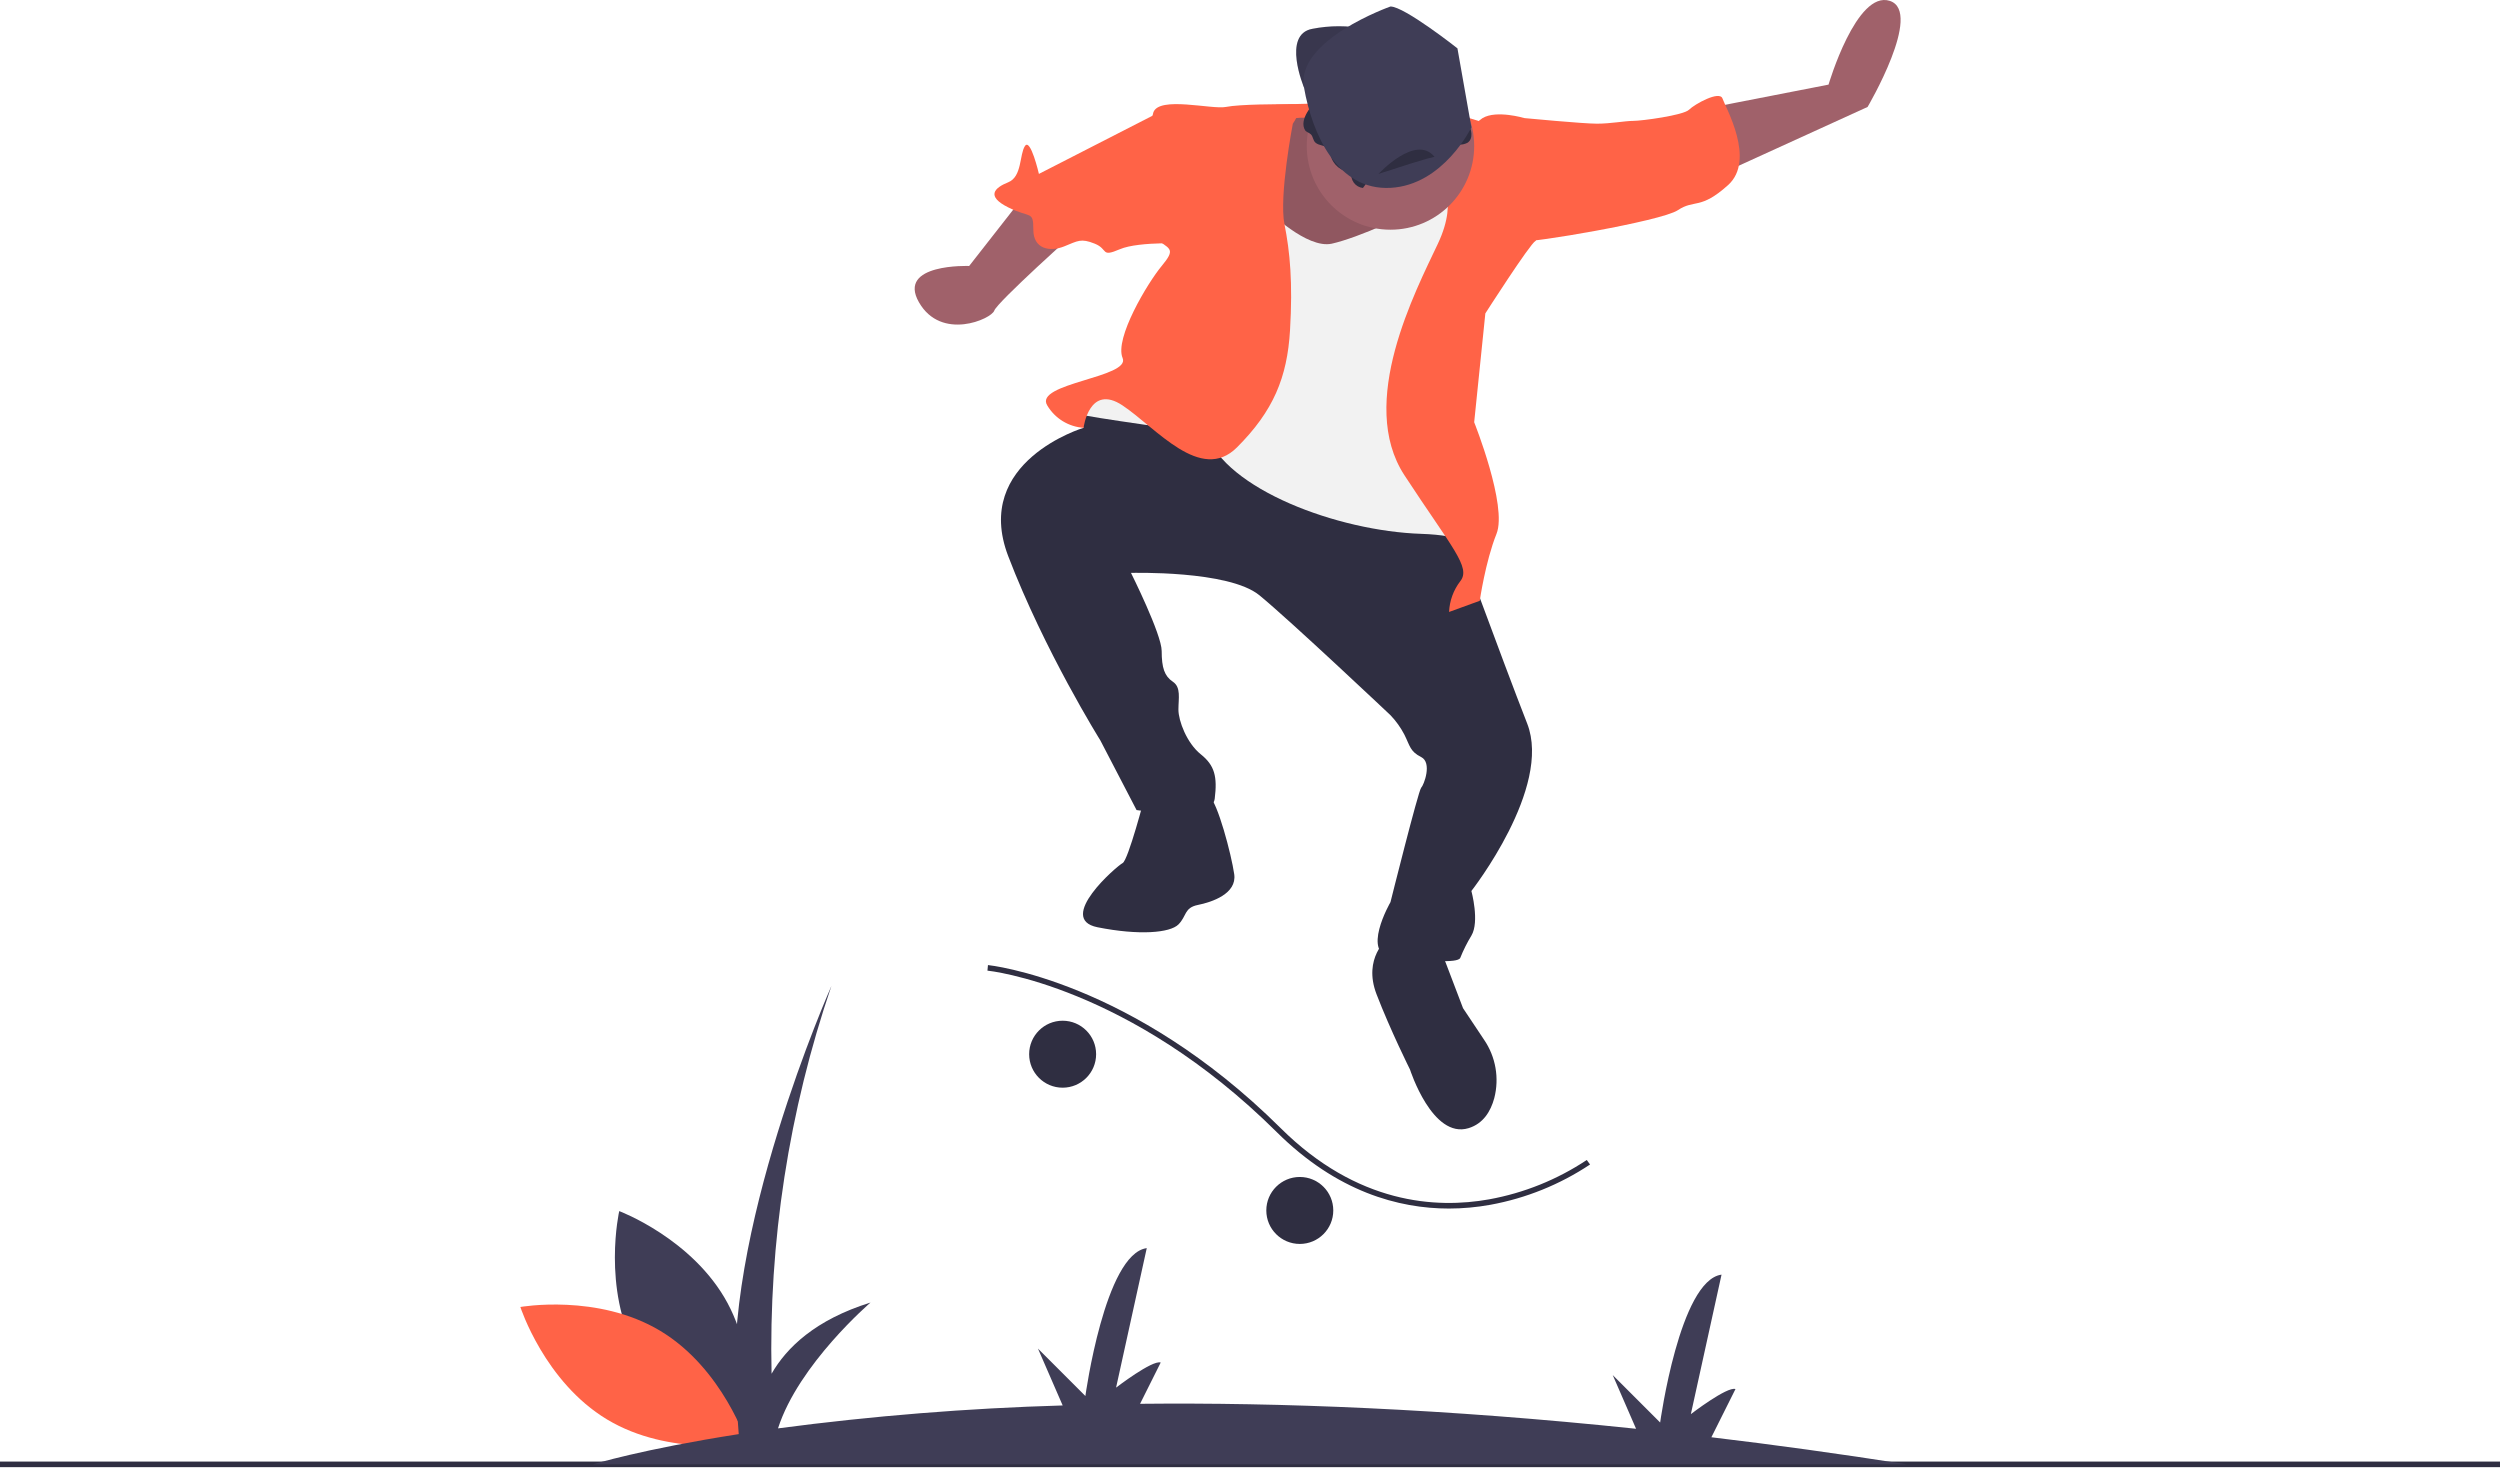
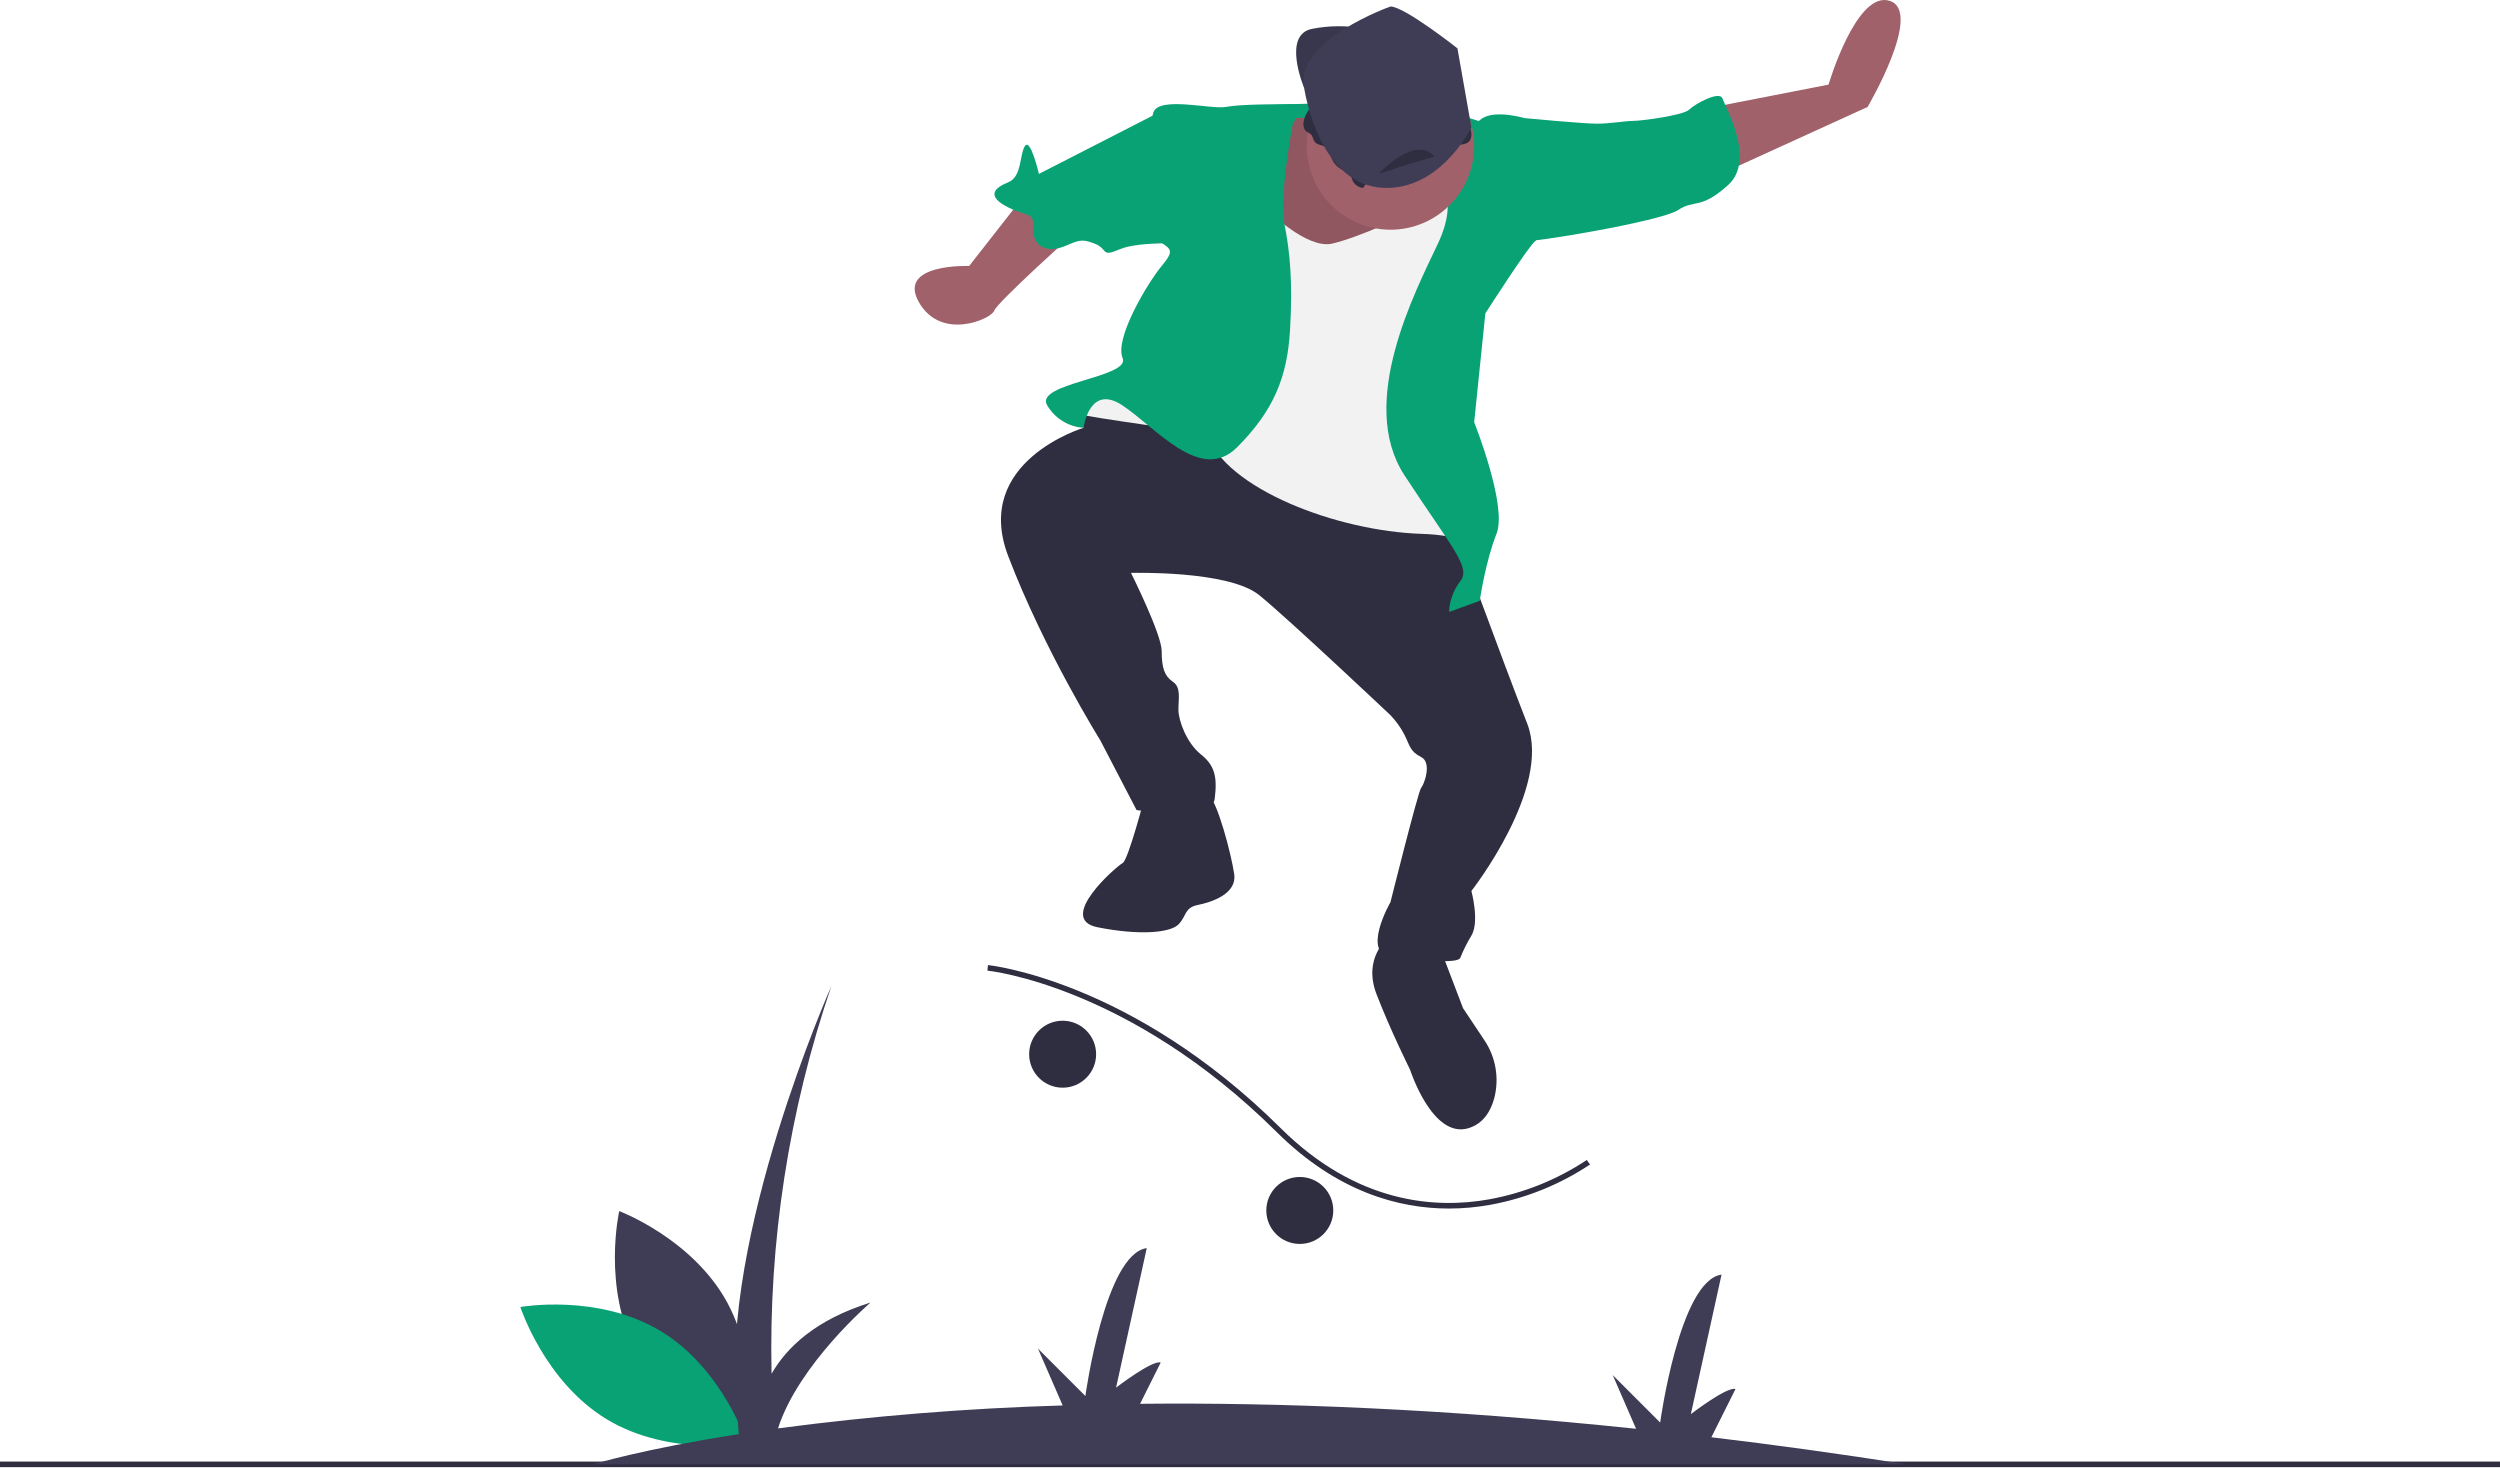
<svg xmlns="http://www.w3.org/2000/svg" id="a02cdd3d-0742-4d95-884a-8f77ee9b02ff" data-name="Layer 1" width="896" height="525.827" viewBox="0 0 896 525.827">
  <path d="M380.134,671.666c12.428,23.049,38.806,32.944,38.806,32.944s6.227-27.475-6.201-50.524-38.806-32.944-38.806-32.944S367.706,648.617,380.134,671.666Z" transform="translate(-152 -187.0864)" fill="#3f3d56" />
-   <path d="M388.677,664.083c22.438,13.5,31.08,40.314,31.08,40.314s-27.738,4.927-50.177-8.573S338.5,655.51,338.5,655.51,366.238,650.583,388.677,664.083Z" transform="translate(-152 -187.0864)" fill="#ff6347" />
+   <path d="M388.677,664.083c22.438,13.5,31.08,40.314,31.08,40.314s-27.738,4.927-50.177-8.573S338.5,655.51,338.5,655.51,366.238,650.583,388.677,664.083Z" transform="translate(-152 -187.0864)" fill="#08a275" />
  <rect y="523.827" width="896" height="2" fill="#2f2e41" />
  <path d="M766.347,225.414l41-8s10-34,22-30-8,38-8,38l-57,26Z" transform="translate(-152 -187.0864)" fill="#a0616a" />
  <path d="M517.347,259.414l-18,23s-26-1-18,13,26,6,27,3,30-29,30-29Z" transform="translate(-152 -187.0864)" fill="#a0616a" />
-   <path d="M590.847,232.914l15-8s64-5,88,11-101,18-101,18Z" transform="translate(-152 -187.0864)" fill="#ff6347" />
+   <path d="M590.847,232.914l15-8s64-5,88,11-101,18-101,18Z" transform="translate(-152 -187.0864)" fill="#08a275" />
  <path d="M619.347,218.414s-8-19,3-21a49.371,49.371,0,0,1,19,0l-12,10Z" transform="translate(-152 -187.0864)" fill="#3f3d56" />
  <path d="M619.347,218.414s-8-19,3-21a49.371,49.371,0,0,1,19,0l-12,10Z" transform="translate(-152 -187.0864)" opacity="0.1" />
  <path d="M564.347,333.414l-29-2,5,9s-40,12-27,46,33,66,33,66l13,25s27,4,28-4,0-12-5-16-8-12-8-16,1-8-2-10-4-5-4-11-11-28-11-28,35-1,46,8,47,43,47,43a30.296,30.296,0,0,1,5,7c2,4,2,6,6,8s1,10,0,11-11,41-11,41-11,19,1,20,23,2,24,0a54.362,54.362,0,0,1,4-8c3-5,0-16,0-16s29-37,20-60-28-75-28-75l-29-12-53-19Z" transform="translate(-152 -187.0864)" fill="#2f2e41" />
  <path d="M562.347,472.414s-6,23-8,24-24,20-9,23,26,2,29-1,2-6,7-7,14-4,13-11-6-26-9-28S562.347,472.414,562.347,472.414Z" transform="translate(-152 -187.0864)" fill="#2f2e41" />
  <path d="M649.347,523.414s-9,7-4,20,12,27,12,27,8,25,21,21c5.281-1.625,7.922-6.056,9.196-10.744a25.696,25.696,0,0,0-3.632-20.91l-7.564-11.346-8-21Z" transform="translate(-152 -187.0864)" fill="#2f2e41" />
  <path d="M624.347,229.414s-12-1-14,2-11,43,0,47,44,11,49,6,7-49,7-49Z" transform="translate(-152 -187.0864)" fill="#a0616a" />
  <path d="M624.347,229.414s-12-1-14,2-11,43,0,47,44,11,49,6,7-49,7-49Z" transform="translate(-152 -187.0864)" opacity="0.1" />
  <path d="M606.347,262.414s14,14,23,12,30-11,32-15,27-5,27-5l-27,75,19,63s11-13-19-14-70-16-77-36c0,0-44-6-46-7s5-7,5-7l29-8,21-27Z" transform="translate(-152 -187.0864)" fill="#f2f2f2" />
-   <path d="M615.347,231.414s5-7,0-7-19,0-24,1-24-4-26,2-2,43,2,46,6,3,1,9-17,26-14,33-32,9-27,17a16.425,16.425,0,0,0,13,8s2-16,14-8,28,28,41,15,18-25,19-42,0-28-2-38S615.347,231.414,615.347,231.414Z" transform="translate(-152 -187.0864)" fill="#ff6347" />
-   <path d="M667.347,250.414s8,7,0,24-29,57-12,83,24,33,20,38a19.425,19.425,0,0,0-4,11l11-4s2-14,6-24-8-40-8-40l4-39s16-25,18-26-4-44-4-44-10-3-15,0S667.347,250.414,667.347,250.414Z" transform="translate(-152 -187.0864)" fill="#ff6347" />
-   <path d="M571.347,228.414h-6l-41,21s-3-13-5-10-1,11-6,13-8,5,0,9,9,1,9,8,6,8,11,6,6-3,11-1,2,5,9,2,25-2,25-2Z" transform="translate(-152 -187.0864)" fill="#ff6347" />
-   <path d="M691.347,231.414l7-2s21,2,26,2,10-1,13-1,18-2,20-4,11-7,12-4,12,22,2,31-12,5-18,9-54,12-55,11S691.347,231.414,691.347,231.414Z" transform="translate(-152 -187.0864)" fill="#ff6347" />
+   <path d="M615.347,231.414s5-7,0-7-19,0-24,1-24-4-26,2-2,43,2,46,6,3,1,9-17,26-14,33-32,9-27,17a16.425,16.425,0,0,0,13,8s2-16,14-8,28,28,41,15,18-25,19-42,0-28-2-38S615.347,231.414,615.347,231.414Z" transform="translate(-152 -187.0864)" fill="#08a275" />
+   <path d="M667.347,250.414s8,7,0,24-29,57-12,83,24,33,20,38a19.425,19.425,0,0,0-4,11l11-4s2-14,6-24-8-40-8-40l4-39s16-25,18-26-4-44-4-44-10-3-15,0S667.347,250.414,667.347,250.414Z" transform="translate(-152 -187.0864)" fill="#08a275" />
+   <path d="M571.347,228.414h-6l-41,21s-3-13-5-10-1,11-6,13-8,5,0,9,9,1,9,8,6,8,11,6,6-3,11-1,2,5,9,2,25-2,25-2Z" transform="translate(-152 -187.0864)" fill="#08a275" />
+   <path d="M691.347,231.414l7-2s21,2,26,2,10-1,13-1,18-2,20-4,11-7,12-4,12,22,2,31-12,5-18,9-54,12-55,11S691.347,231.414,691.347,231.414Z" transform="translate(-152 -187.0864)" fill="#08a275" />
  <circle cx="498.347" cy="52.327" r="30" fill="#a0616a" />
  <path d="M628.271,240.62a5.682,5.682,0,0,1,.62,2.1,7.854,7.854,0,0,0,7.517,6.056,4.694,4.694,0,0,0,4.07,5.683,25.863,25.863,0,0,0,4.457-8.727,8.013,8.013,0,0,1,1.506-3.422c1.065-1.13,2.73-1.407,4.27-1.605a224.533,224.533,0,0,1,24.062-1.793,5.982,5.982,0,0,0,3.164-.647c2.261-1.457,1.506-4.97.079-7.25a22.687,22.687,0,0,0-12.099-9.441c-3.587-1.165-7.396-1.409-11.142-1.846-5.017-.586-10.011-1.535-15.062-1.564s-10.274.942-14.403,3.852c-3.007,2.119-7.941,8.058-5.527,11.805.387.6,1.608.896,2.127,1.507.707.832.71,2.09,1.513,2.846C624.764,239.435,627.195,239.035,628.271,240.62Z" transform="translate(-152 -187.0864)" fill="#2f2e41" />
  <path d="M650.347,189.414s-34,12-31,29,12,37,31,36,29-21.681,29-21.681l-5-28.319S655.347,189.414,650.347,189.414Z" transform="translate(-152 -187.0864)" fill="#3f3d56" />
  <path d="M646.057,249.422s13.367-14.502,20.097-6.093C666.153,243.329,665.847,242.914,646.057,249.422Z" transform="translate(-152 -187.0864)" fill="#2f2e41" />
  <path d="M671.296,620.229c-17.926,0-40.105-5.938-61.718-27.402C556.668,540.278,506.401,535.007,505.9,534.96l.187-1.992c.509.048,51.488,5.391,104.902,58.438,27.446,27.259,55.775,28.929,74.707,25.527a93.363,93.363,0,0,0,34.999-14.105l1.182,1.613a95.445,95.445,0,0,1-35.748,14.446A83.498,83.498,0,0,1,671.296,620.229Z" transform="translate(-152 -187.0864)" fill="#2f2e41" />
  <circle cx="380.847" cy="377.827" r="12" fill="#2f2e41" />
  <circle cx="465.847" cy="433.827" r="12" fill="#2f2e41" />
  <path d="M835.5,711.914q-36.476-5.71-70.143-9.714L774,684.914c-3-1-16,9-16,9l11-50c-15,2-22,53-22,53l-17-17,8.368,19.247c-68.681-7.217-127.947-9.469-177.766-8.952L568,675.414c-3-1-16,9-16,9l11-50c-15,2-22,53-22,53l-17-17,8.863,20.386a997.848,997.848,0,0,0-102.023,8.216C438.222,676.02,464,653.914,464,653.914c-19.821,6.166-30.132,16.212-35.469,25.525A401.561,401.561,0,0,1,450,540.414s-40,90-34,150l.761,10.658C381.962,706.5,364.5,711.914,364.5,711.914Z" transform="translate(-152 -187.0864)" fill="#3f3d56" />
</svg>
